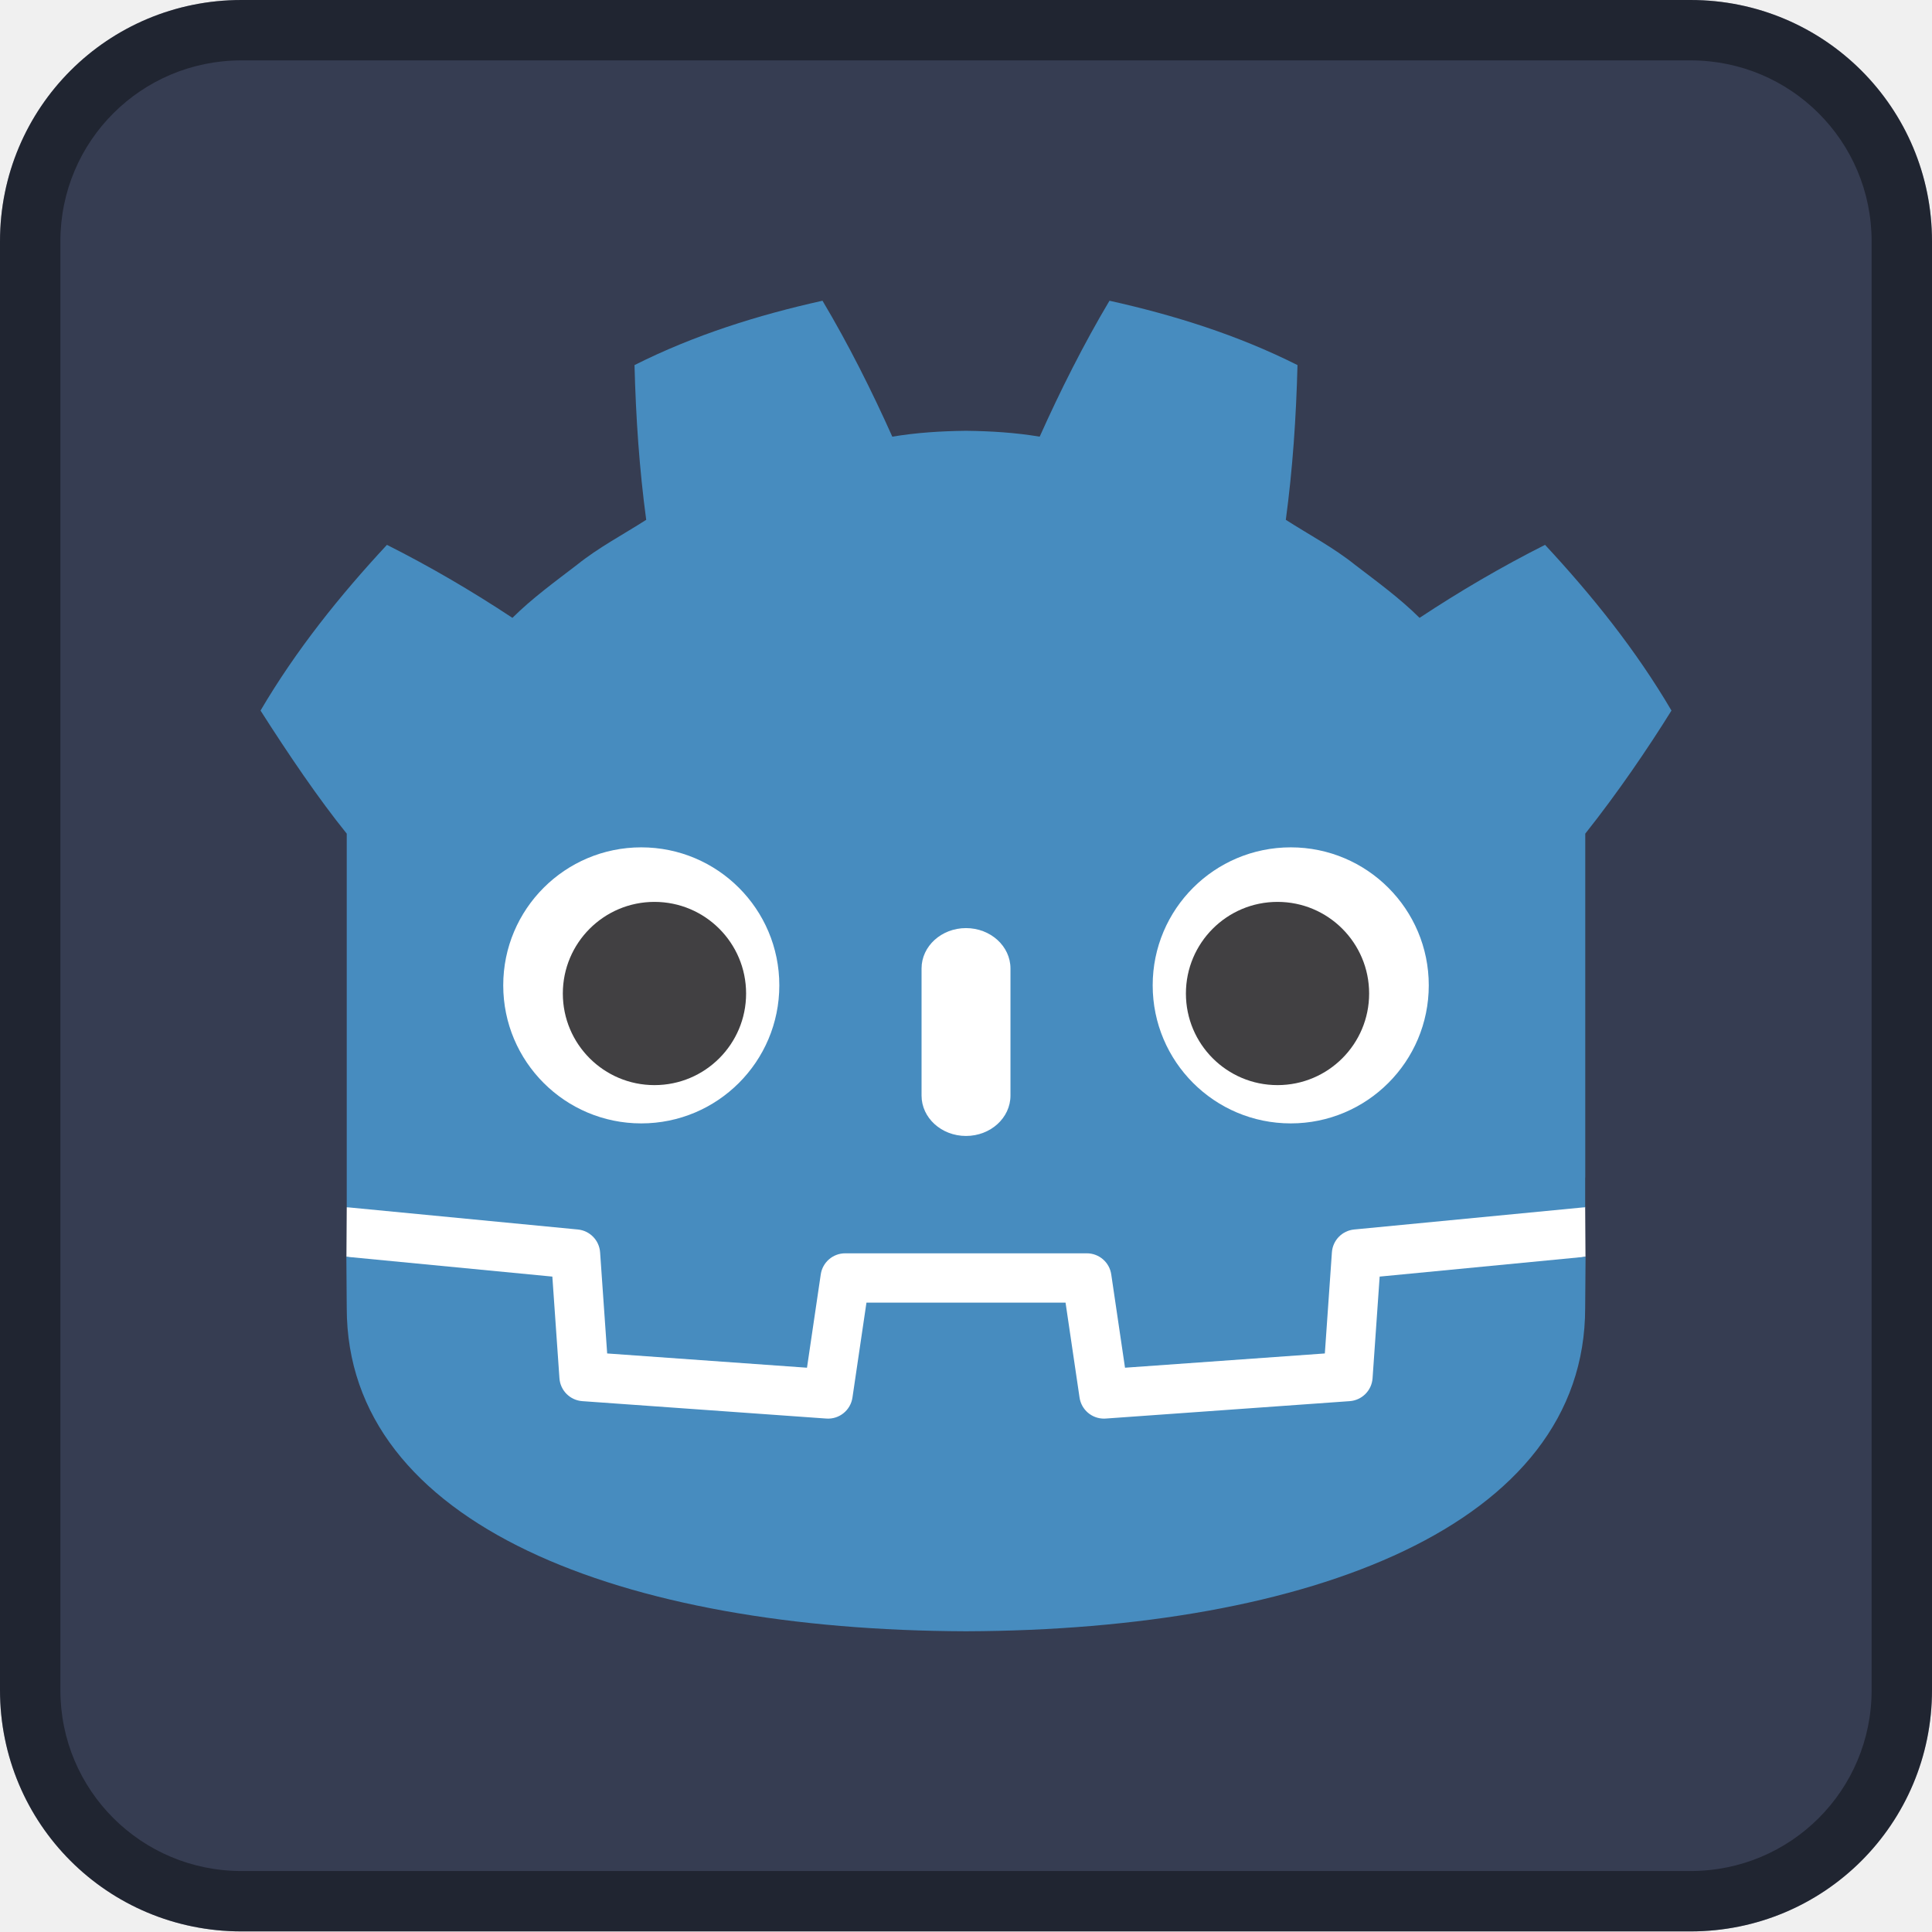
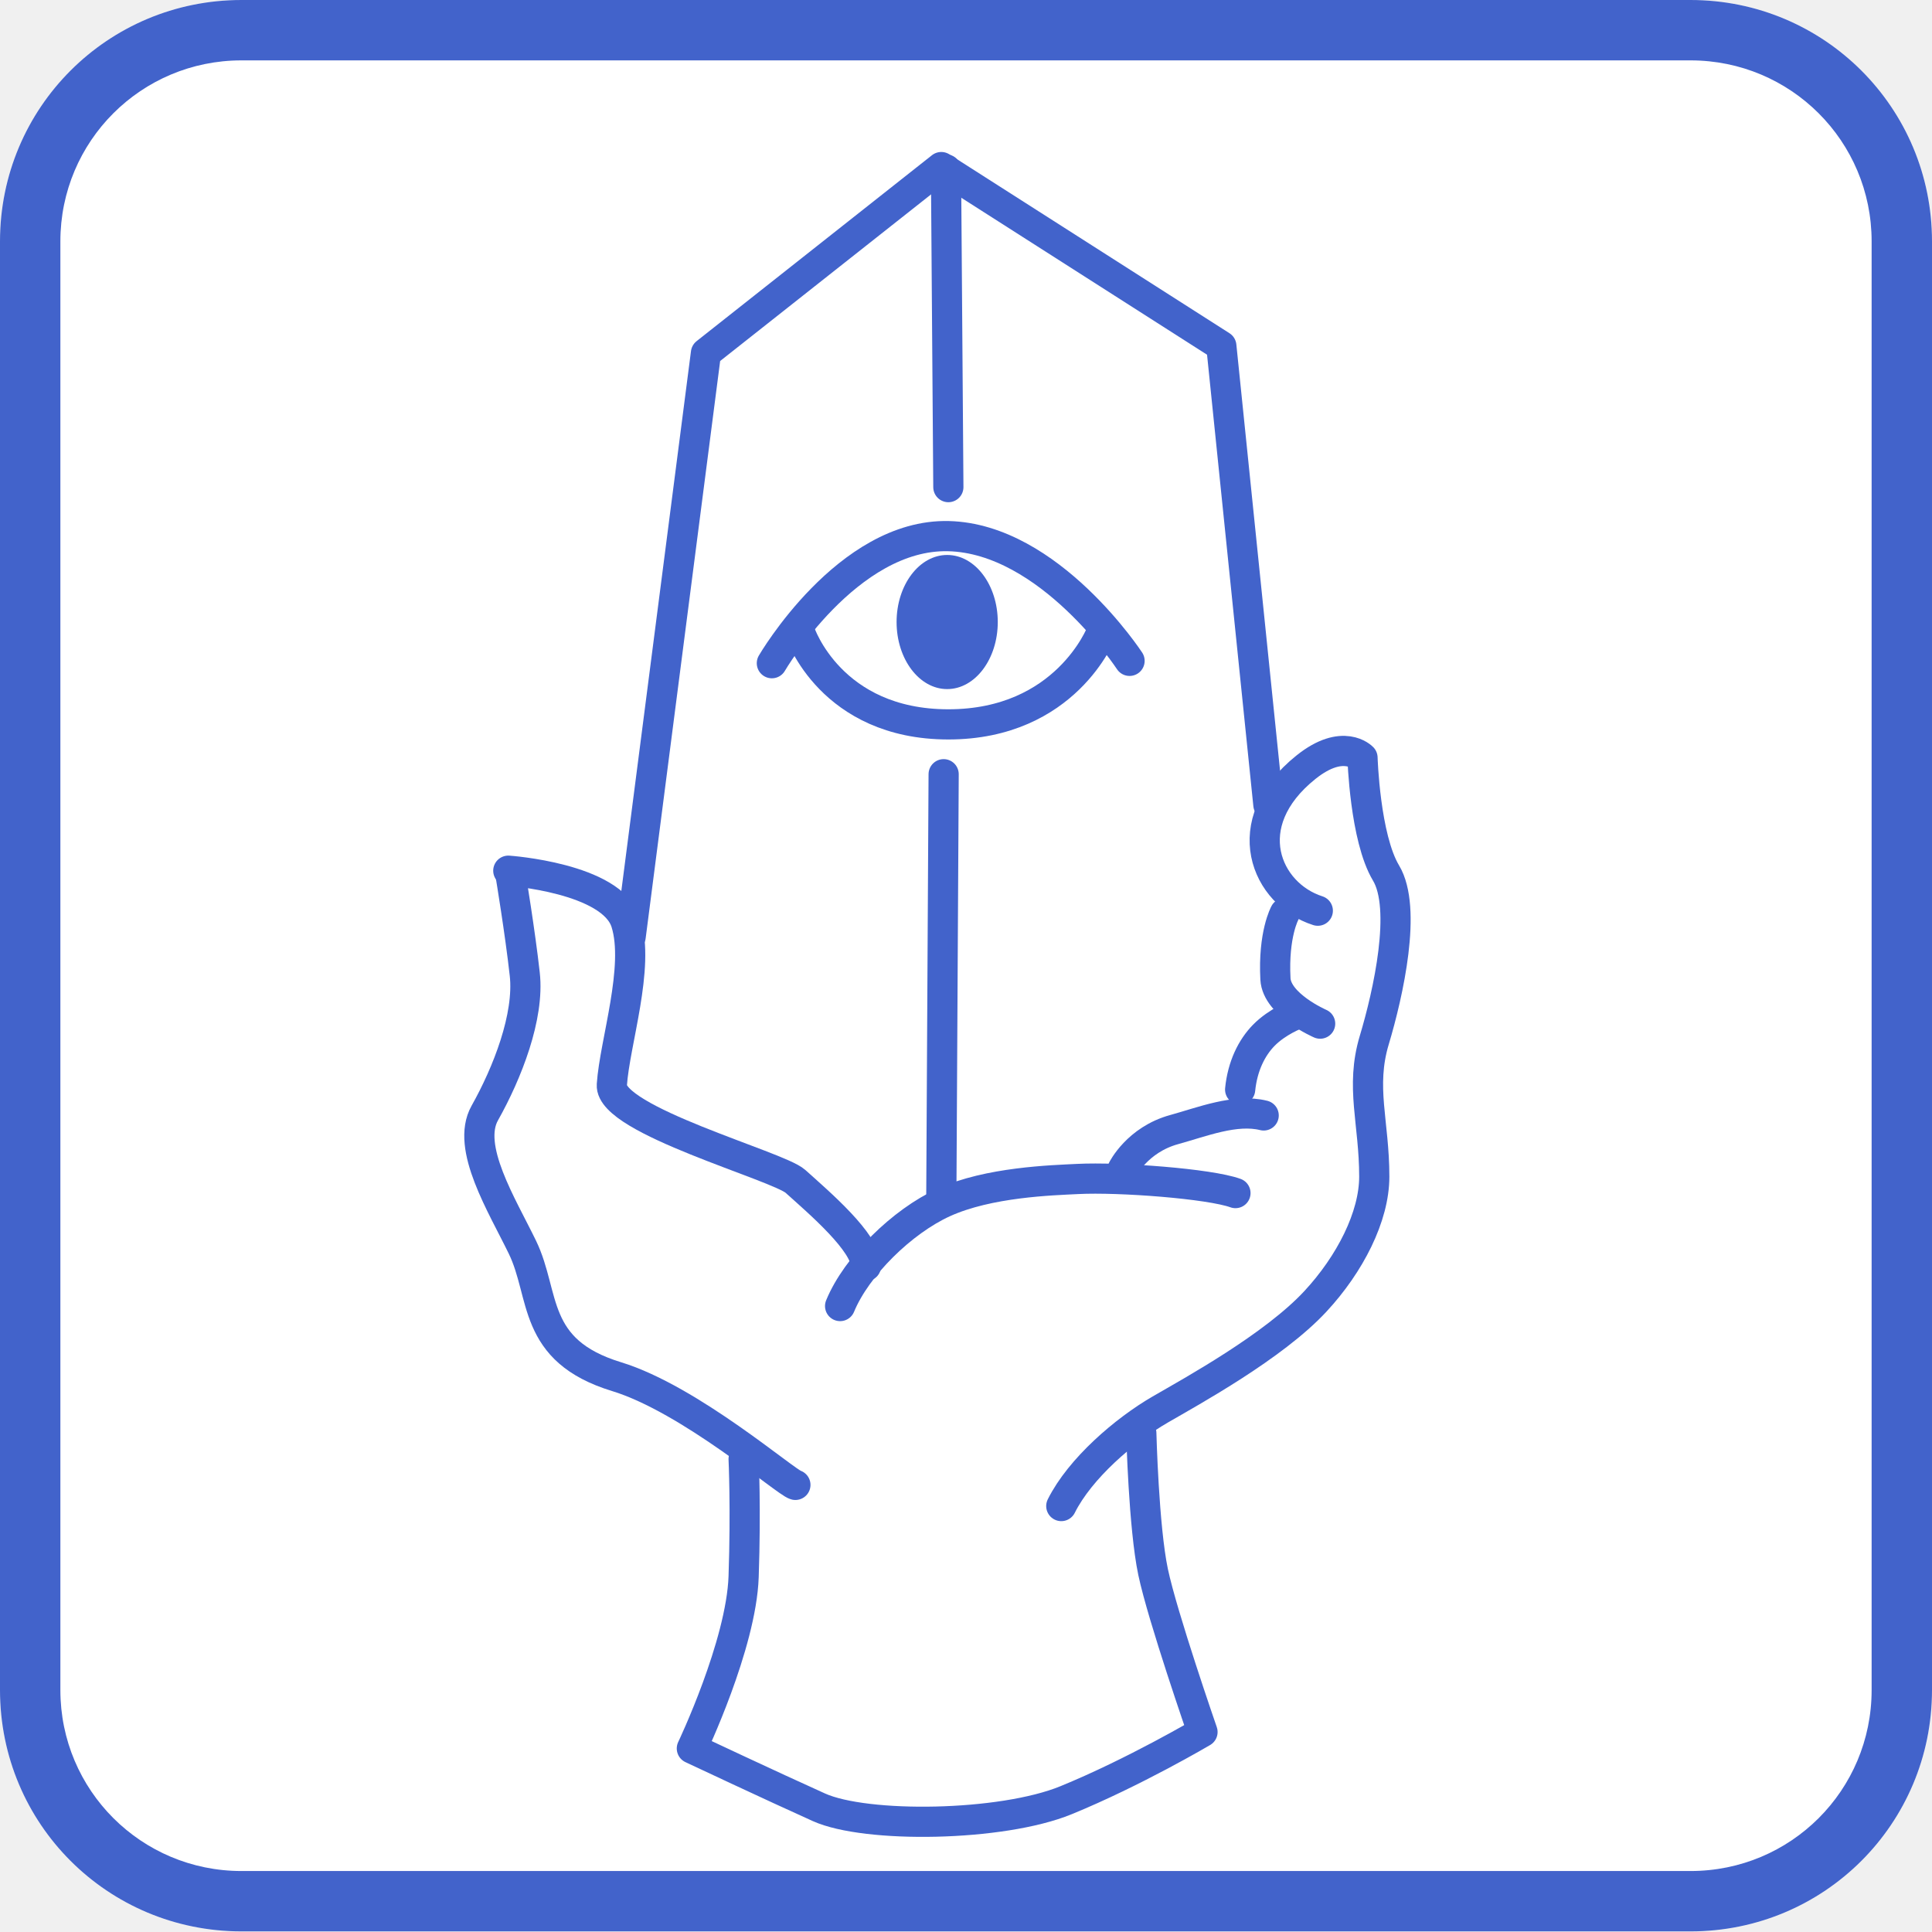
- <svg xmlns="http://www.w3.org/2000/svg" height="128" width="128">
-   <g transform="translate(32 32)">
-     <path d="m-16-32c-8.86 0-16 7.13-16 15.99v95.98c0 8.86 7.13 15.99 16 15.99h96c8.86 0 16-7.13 16-15.99v-95.98c0-8.85-7.14-15.99-16-15.99z" fill="#363d52" />
-     <path d="m-16-32c-8.86 0-16 7.13-16 15.99v95.98c0 8.86 7.13 15.99 16 15.99h96c8.86 0 16-7.13 16-15.99v-95.98c0-8.85-7.14-15.99-16-15.99zm0 4h96c6.64 0 12 5.35 12 11.99v95.98c0 6.64-5.35 11.99-12 11.99h-96c-6.64 0-12-5.35-12-11.99v-95.98c0-6.64 5.36-11.99 12-11.99z" fill-opacity=".4" />
+ <svg xmlns="http://www.w3.org/2000/svg" height="128" width="128" version="1.1" id="svg10">
+   <defs id="defs10" />
+   <g transform="translate(32,32)" id="g2" style="display:inline;fill:#4263cb;fill-opacity:1;stroke:none;stroke-opacity:1">
+     <path d="m -16,-32 c -8.86,0 -16,7.13 -16,15.99 v 95.98 c 0,8.86 7.13,15.99 16,15.99 h 96 c 8.86,0 16,-7.13 16,-15.99 V -16.01 C 96,-24.86 88.86,-32 80,-32 Z" fill="#363d52" id="path1" style="fill:#ffffff;fill-opacity:1;stroke:none;stroke-opacity:1" />
  </g>
-   <g stroke-width="9.927" transform="matrix(.1007308 0 0 .1007308 12.42592 2.256365)">
-     <path d="m0 0s-.325 1.994-.515 1.976l-36.182-3.491c-2.879-.278-5.115-2.574-5.317-5.459l-.994-14.247-27.992-1.997-1.904 12.912c-.424 2.872-2.932 5.037-5.835 5.037h-38.188c-2.902 0-5.41-2.165-5.834-5.037l-1.905-12.912-27.992 1.997-.994 14.247c-.202 2.886-2.438 5.182-5.317 5.46l-36.2 3.49c-.187.018-.324-1.978-.511-1.978l-.049-7.83 30.658-4.944 1.004-14.374c.203-2.91 2.551-5.263 5.463-5.472l38.551-2.75c.146-.01.29-.016.434-.016 2.897 0 5.401 2.166 5.825 5.038l1.959 13.286h28.005l1.959-13.286c.423-2.871 2.93-5.037 5.831-5.037.142 0 .284.005.423.015l38.556 2.75c2.911.209 5.26 2.562 5.463 5.472l1.003 14.374 30.645 4.966z" fill="#fff" transform="matrix(4.162611 0 0 -4.162611 919.2406 771.6719)" />
-     <path d="m0 0v-47.514-6.035-5.492c.108-.001.216-.005.323-.015l36.196-3.49c1.896-.183 3.382-1.709 3.514-3.609l1.116-15.978 31.574-2.253 2.175 14.747c.282 1.912 1.922 3.329 3.856 3.329h38.188c1.933 0 3.573-1.417 3.855-3.329l2.175-14.747 31.575 2.253 1.115 15.978c.133 1.9 1.618 3.425 3.514 3.609l36.182 3.49c.107.01.214.014.322.015v4.711l.015.005v54.325c5.097 6.416 9.923 13.494 13.621 19.449-5.651 9.62-12.575 18.217-19.976 26.182-6.864-3.455-13.531-7.369-19.828-11.534-3.151 3.132-6.7 5.694-10.186 8.372-3.425 2.751-7.285 4.768-10.946 7.118 1.09 8.117 1.629 16.108 1.846 24.448-9.446 4.754-19.519 7.906-29.708 10.17-4.068-6.837-7.788-14.241-11.028-21.479-3.842.642-7.702.88-11.567.926v.006c-.027 0-.052-.006-.075-.006-.024 0-.049.006-.073.006v-.006c-3.872-.046-7.729-.284-11.572-.926-3.238 7.238-6.956 14.642-11.03 21.479-10.184-2.264-20.258-5.416-29.703-10.17.216-8.34.755-16.331 1.848-24.448-3.668-2.35-7.523-4.367-10.949-7.118-3.481-2.678-7.036-5.24-10.188-8.372-6.297 4.165-12.962 8.079-19.828 11.534-7.401-7.965-14.321-16.562-19.974-26.182 4.443-6.974 9.208-13.983 13.621-19.449z" fill="#478cbf" transform="matrix(4.162611 0 0 -4.162611 104.6989 525.907)" />
-     <path d="m0 0-1.121-16.063c-.135-1.936-1.675-3.477-3.611-3.616l-38.555-2.751c-.094-.007-.188-.01-.281-.01-1.916 0-3.569 1.406-3.852 3.33l-2.211 14.994h-31.459l-2.211-14.994c-.297-2.018-2.101-3.469-4.133-3.32l-38.555 2.751c-1.936.139-3.476 1.68-3.611 3.616l-1.121 16.063-32.547 3.138c.015-3.498.06-7.33.06-8.093 0-34.374 43.605-50.896 97.781-51.086h.066.067c54.176.19 97.766 16.712 97.766 51.086 0 .777.047 4.593.063 8.093z" fill="#478cbf" transform="matrix(4.162611 0 0 -4.162611 784.0714 817.2428)" />
-     <path d="m0 0c0-12.052-9.765-21.815-21.813-21.815-12.042 0-21.81 9.763-21.81 21.815 0 12.044 9.768 21.802 21.81 21.802 12.048 0 21.813-9.758 21.813-21.802" fill="#fff" transform="matrix(4.162611 0 0 -4.162611 389.2148 625.671)" />
-     <path d="m0 0c0-7.994-6.479-14.473-14.479-14.473-7.996 0-14.479 6.479-14.479 14.473s6.483 14.479 14.479 14.479c8 0 14.479-6.485 14.479-14.479" fill="#414042" transform="matrix(4.162611 0 0 -4.162611 367.3669 631.0568)" />
-     <path d="m0 0c-3.878 0-7.021 2.858-7.021 6.381v20.081c0 3.52 3.143 6.381 7.021 6.381s7.028-2.861 7.028-6.381v-20.081c0-3.523-3.15-6.381-7.028-6.381" fill="#fff" transform="matrix(4.162611 0 0 -4.162611 511.9934 724.7395)" />
-     <path d="m0 0c0-12.052 9.765-21.815 21.815-21.815 12.041 0 21.808 9.763 21.808 21.815 0 12.044-9.767 21.802-21.808 21.802-12.05 0-21.815-9.758-21.815-21.802" fill="#fff" transform="matrix(4.162611 0 0 -4.162611 634.7871 625.671)" />
-     <path d="m0 0c0-7.994 6.477-14.473 14.471-14.473 8.002 0 14.479 6.479 14.479 14.473s-6.477 14.479-14.479 14.479c-7.994 0-14.471-6.485-14.471-14.479" fill="#414042" transform="matrix(4.162611 0 0 -4.162611 656.6406 631.0568)" />
+   <g id="layer1">
+     <path style="fill:none;stroke:#4263cb;stroke-width:2;stroke-linecap:round;stroke-linejoin:round;stroke-dasharray:none;stroke-opacity:1" d="M 41.783,62.051 46.772,23.386 62.363,11.069 80.916,22.918 84.034,53.32" id="path11" />
+     <path style="fill:none;stroke:#4263cb;stroke-width:2;stroke-linecap:round;stroke-linejoin:round;stroke-dasharray:none;stroke-opacity:1" d="m 62.675,11.225 0.156,21.048" id="path12" />
+     <path style="fill:none;stroke:#4263cb;stroke-width:2;stroke-linecap:round;stroke-linejoin:round;stroke-dasharray:none;stroke-opacity:1" d="M 62.519,51.294 62.363,79.669" id="path13" />
+     <path style="fill:none;stroke:#4263cb;stroke-width:2;stroke-linecap:round;stroke-linejoin:round;stroke-dasharray:none;stroke-opacity:1" d="m 51.138,43.939 c 0,0 4.989,-8.575 11.693,-8.419 6.704,0.156 12.005,8.263 12.005,8.263" id="path14" />
+     <path style="fill:none;stroke:#4263cb;stroke-width:2;stroke-linecap:round;stroke-linejoin:round;stroke-dasharray:none;stroke-opacity:1" d="m 53.009,41.912 c 0,0 2.027,6.08 9.822,6.08 7.795,0 10.134,-6.08 10.134,-6.08" id="path15" />
+     <path style="fill:none;stroke:#4263cb;stroke-width:2;stroke-linecap:round;stroke-linejoin:round;stroke-dasharray:none;stroke-opacity:1" d="m 33.676,57.686 c 0,0 6.86,0.468 7.795,3.43 0.935,2.962 -0.749,7.957 -0.935,10.758 -0.156,2.339 11.019,5.365 12.161,6.392 1.559,1.403 4.677,4.054 4.677,5.613" id="path16" />
+     <path style="fill:none;stroke:#4263cb;stroke-width:2;stroke-linecap:round;stroke-linejoin:round;stroke-dasharray:none;stroke-opacity:1" d="m 55.659,86.529 c 1.091,-2.65 4.12,-5.611 6.86,-6.86 2.98,-1.358 7.172,-1.473 8.887,-1.559 2.751,-0.138 8.731,0.312 10.446,0.935" id="path17" />
+     <path style="fill:none;stroke:#4263cb;stroke-width:2;stroke-linecap:round;stroke-linejoin:round;stroke-dasharray:none;stroke-opacity:1" d="m 74.368,77.486 c 0,0 0.967,-1.976 3.43,-2.65 1.828,-0.501 4.054,-1.403 5.924,-0.935" id="path18" />
+     <path style="fill:none;stroke:#4263cb;stroke-width:2;stroke-linecap:round;stroke-linejoin:round;stroke-dasharray:none;stroke-opacity:1" d="m 82.163,72.185 c 0.156,-1.559 0.769,-2.776 1.559,-3.586 0.916,-0.938 2.183,-1.403 2.183,-1.403" id="path19" />
+     <path style="fill:none;stroke:#4263cb;stroke-width:2;stroke-linecap:round;stroke-linejoin:round;stroke-dasharray:none;stroke-opacity:1" d="m 87.308,60.336 c -3.43,-1.091 -5.457,-5.769 -0.78,-9.51 2.465,-1.972 3.742,-0.624 3.742,-0.624 0,0 0.156,5.301 1.559,7.639 1.403,2.339 0.156,7.951 -0.78,11.069 -0.935,3.118 0,5.443 0,9.043 0,2.65 -1.605,5.79 -3.898,8.263 -2.774,2.993 -8.231,5.978 -10.29,7.172 -2.361,1.369 -5.301,3.898 -6.548,6.392" id="path20" />
+     <path style="fill:none;stroke:#4263cb;stroke-width:2;stroke-linecap:round;stroke-linejoin:round;stroke-dasharray:none;stroke-opacity:1" d="m 75.615,94.948 c 0,0 0.156,6.236 0.78,9.199 0.624,2.962 3.274,10.602 3.274,10.602 0,0 -4.525,2.673 -9.043,4.521 -4.288,1.754 -13.252,1.871 -16.37,0.468 -3.118,-1.403 -8.419,-3.898 -8.419,-3.898 0,0 3.274,-6.86 3.43,-11.381 0.156,-4.521 -10e-7,-7.795 -10e-7,-7.795" id="path21" />
+     <path style="fill:none;stroke:#4263cb;stroke-width:2;stroke-linecap:round;stroke-linejoin:round;stroke-dasharray:none;stroke-opacity:1" d="M 52.697,98.378 C 52.073,98.222 45.73,92.7 40.848,91.206 35.18,89.472 36.153,85.811 34.611,82.631 33.27,79.862 30.843,76.01 32.117,73.744 33.609,71.09 35.079,67.352 34.767,64.546 34.456,61.739 33.832,57.998 33.832,57.998" id="path22" />
+     <path style="fill:none;stroke:#4263cb;stroke-width:2;stroke-linecap:round;stroke-linejoin:round;stroke-dasharray:none;stroke-opacity:1" d="m 85.125,60.492 c 0,0 -0.78,1.403 -0.624,4.365 0.091,1.72 2.962,2.962 2.962,2.962" id="path23" />
+     <ellipse style="fill:#4263cb;fill-opacity:1;stroke:none;stroke-width:2;stroke-linecap:round;stroke-linejoin:round;stroke-opacity:1" id="path24" cx="62.753" cy="41.211" rx="3.352" ry="4.443" />
+   </g>
+   <g id="layer2" style="display:inline">
+     <path d="m -16,-32 c -8.86,0 -16,7.13 -16,15.99 v 95.98 c 0,8.86 7.13,15.99 16,15.99 h 96 c 8.86,0 16,-7.13 16,-15.99 V -16.01 C 96,-24.86 88.86,-32 80,-32 Z m 0,4 h 96 c 6.64,0 12,5.35 12,11.99 v 95.98 c 0,6.64 -5.35,11.99 -12,11.99 h -96 c -6.64,0 -12,-5.35 -12,-11.99 v -95.98 c 0,-6.64 5.36,-11.99 12,-11.99 z" fill-opacity=".4" id="path2" style="fill:#4263cb;fill-opacity:1;stroke:none;stroke-opacity:1" transform="translate(32,32)" />
  </g>
</svg>
